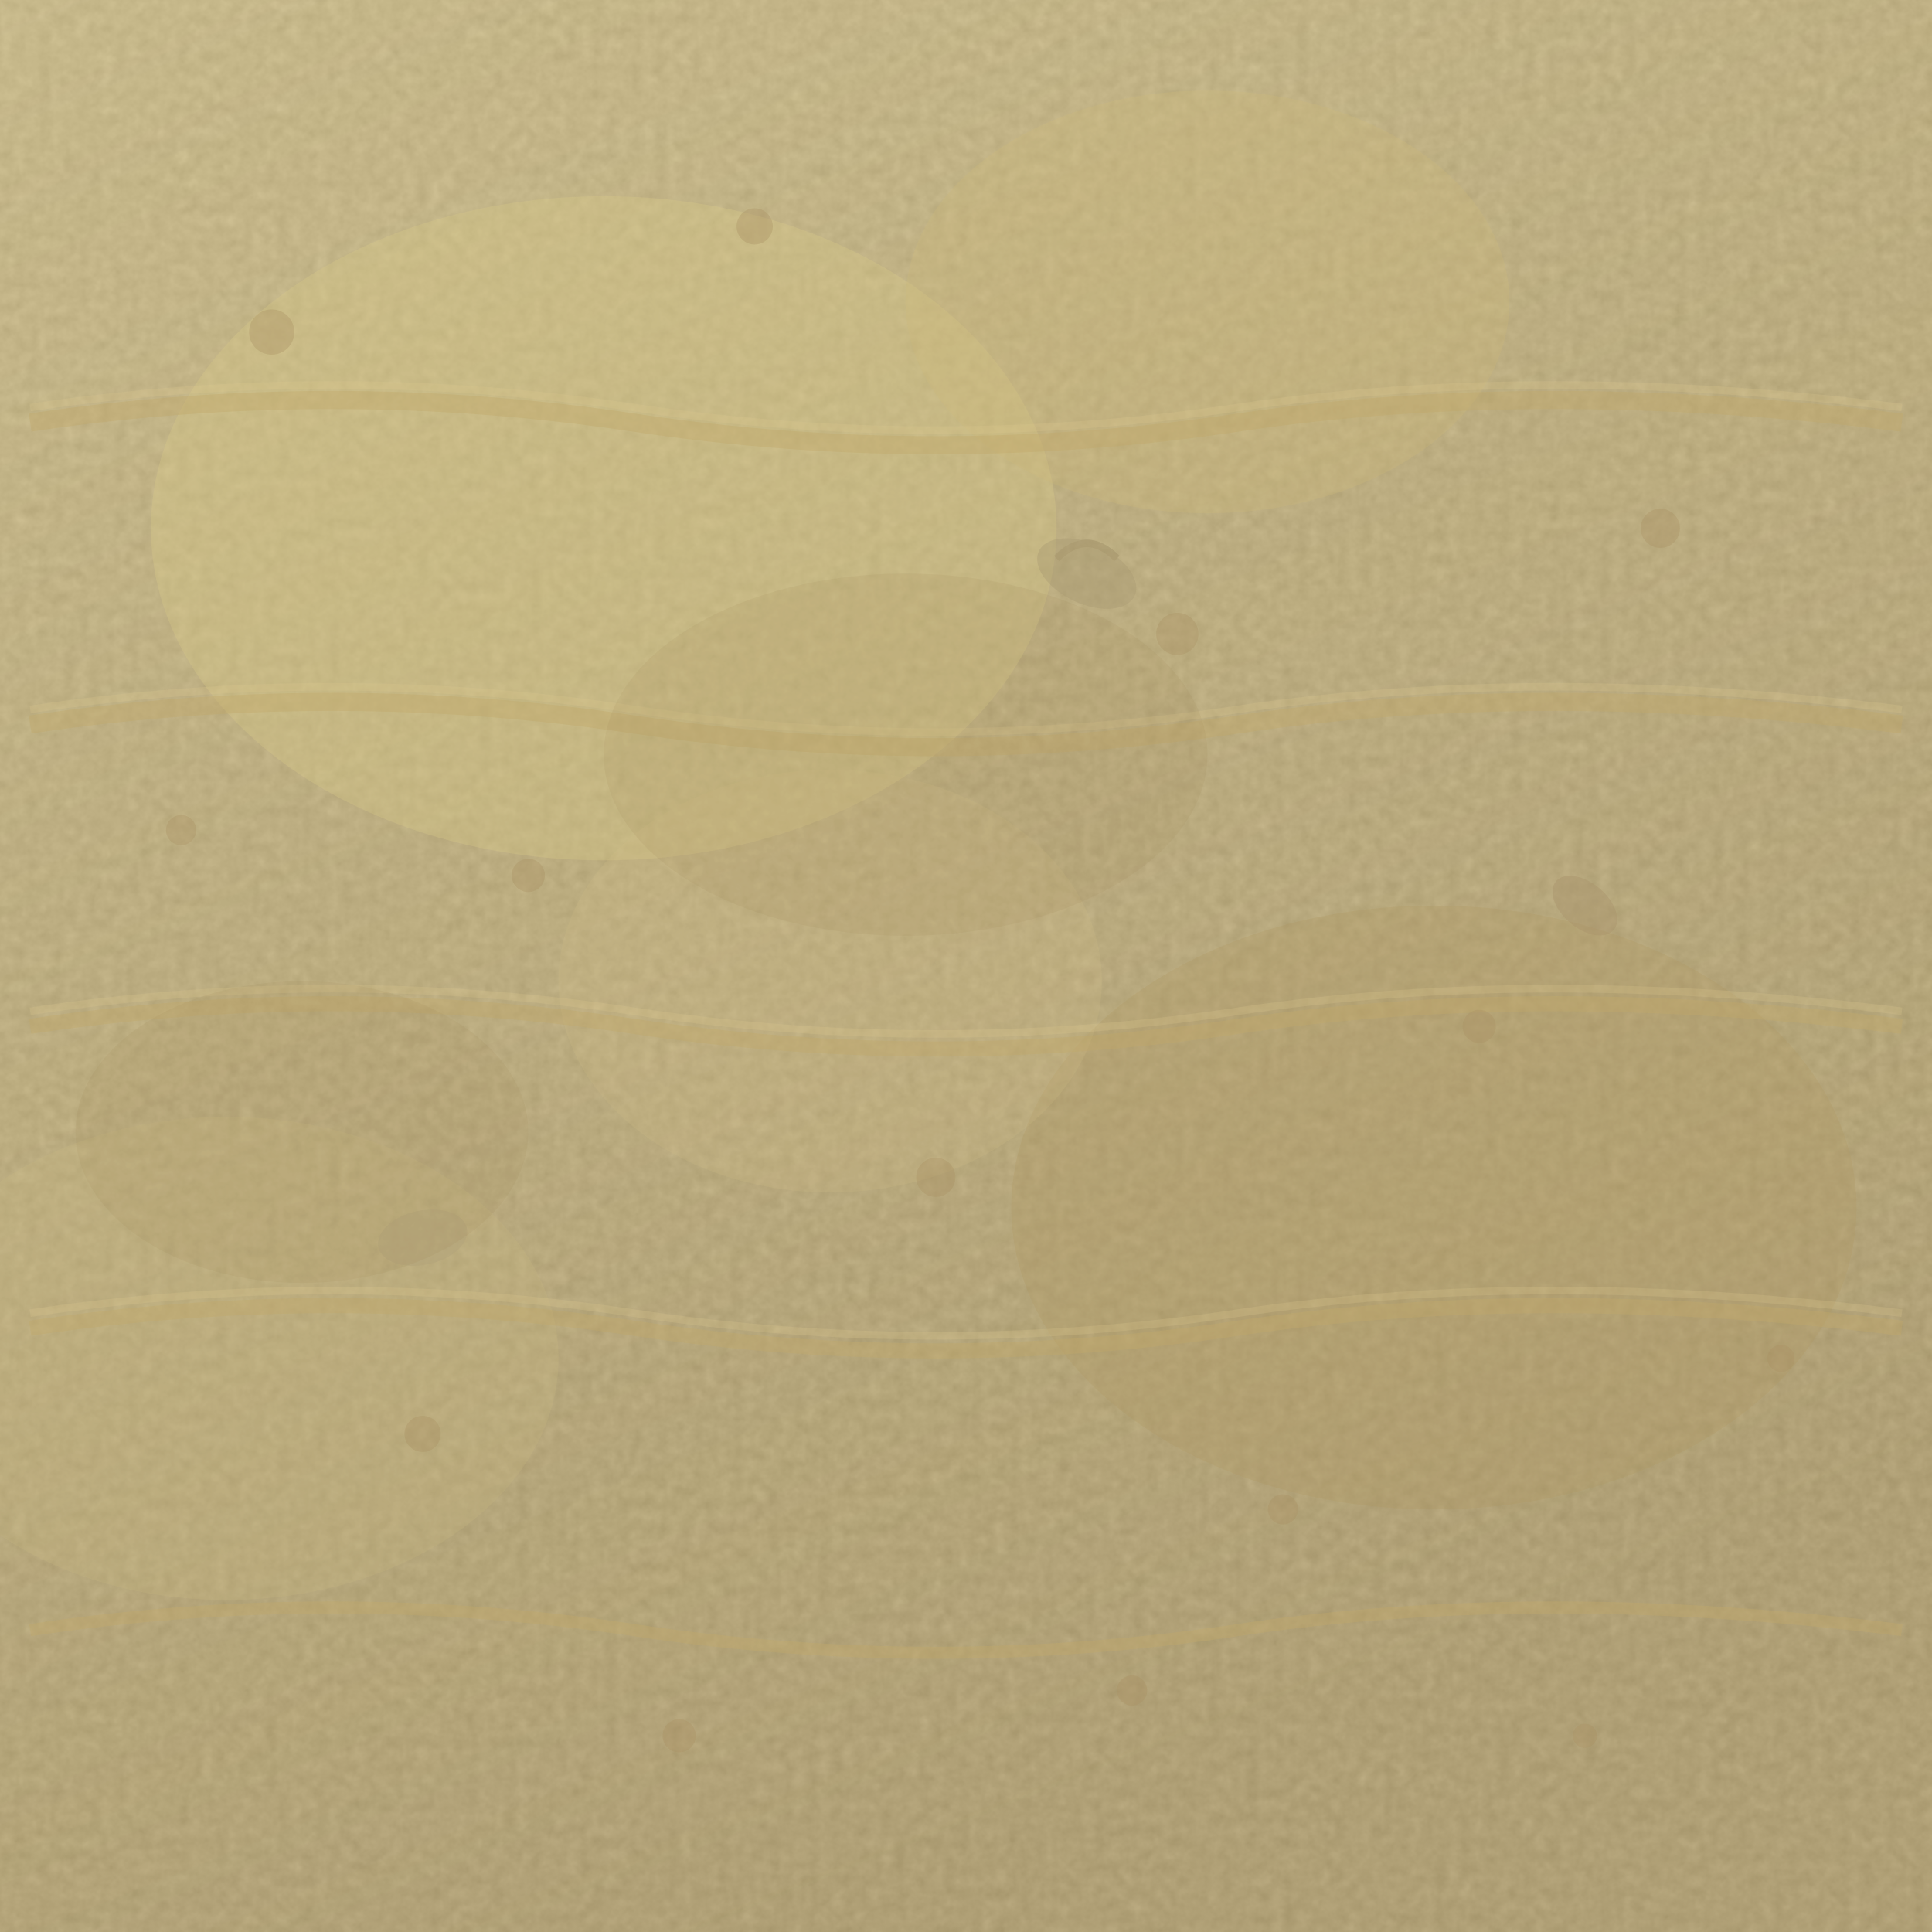
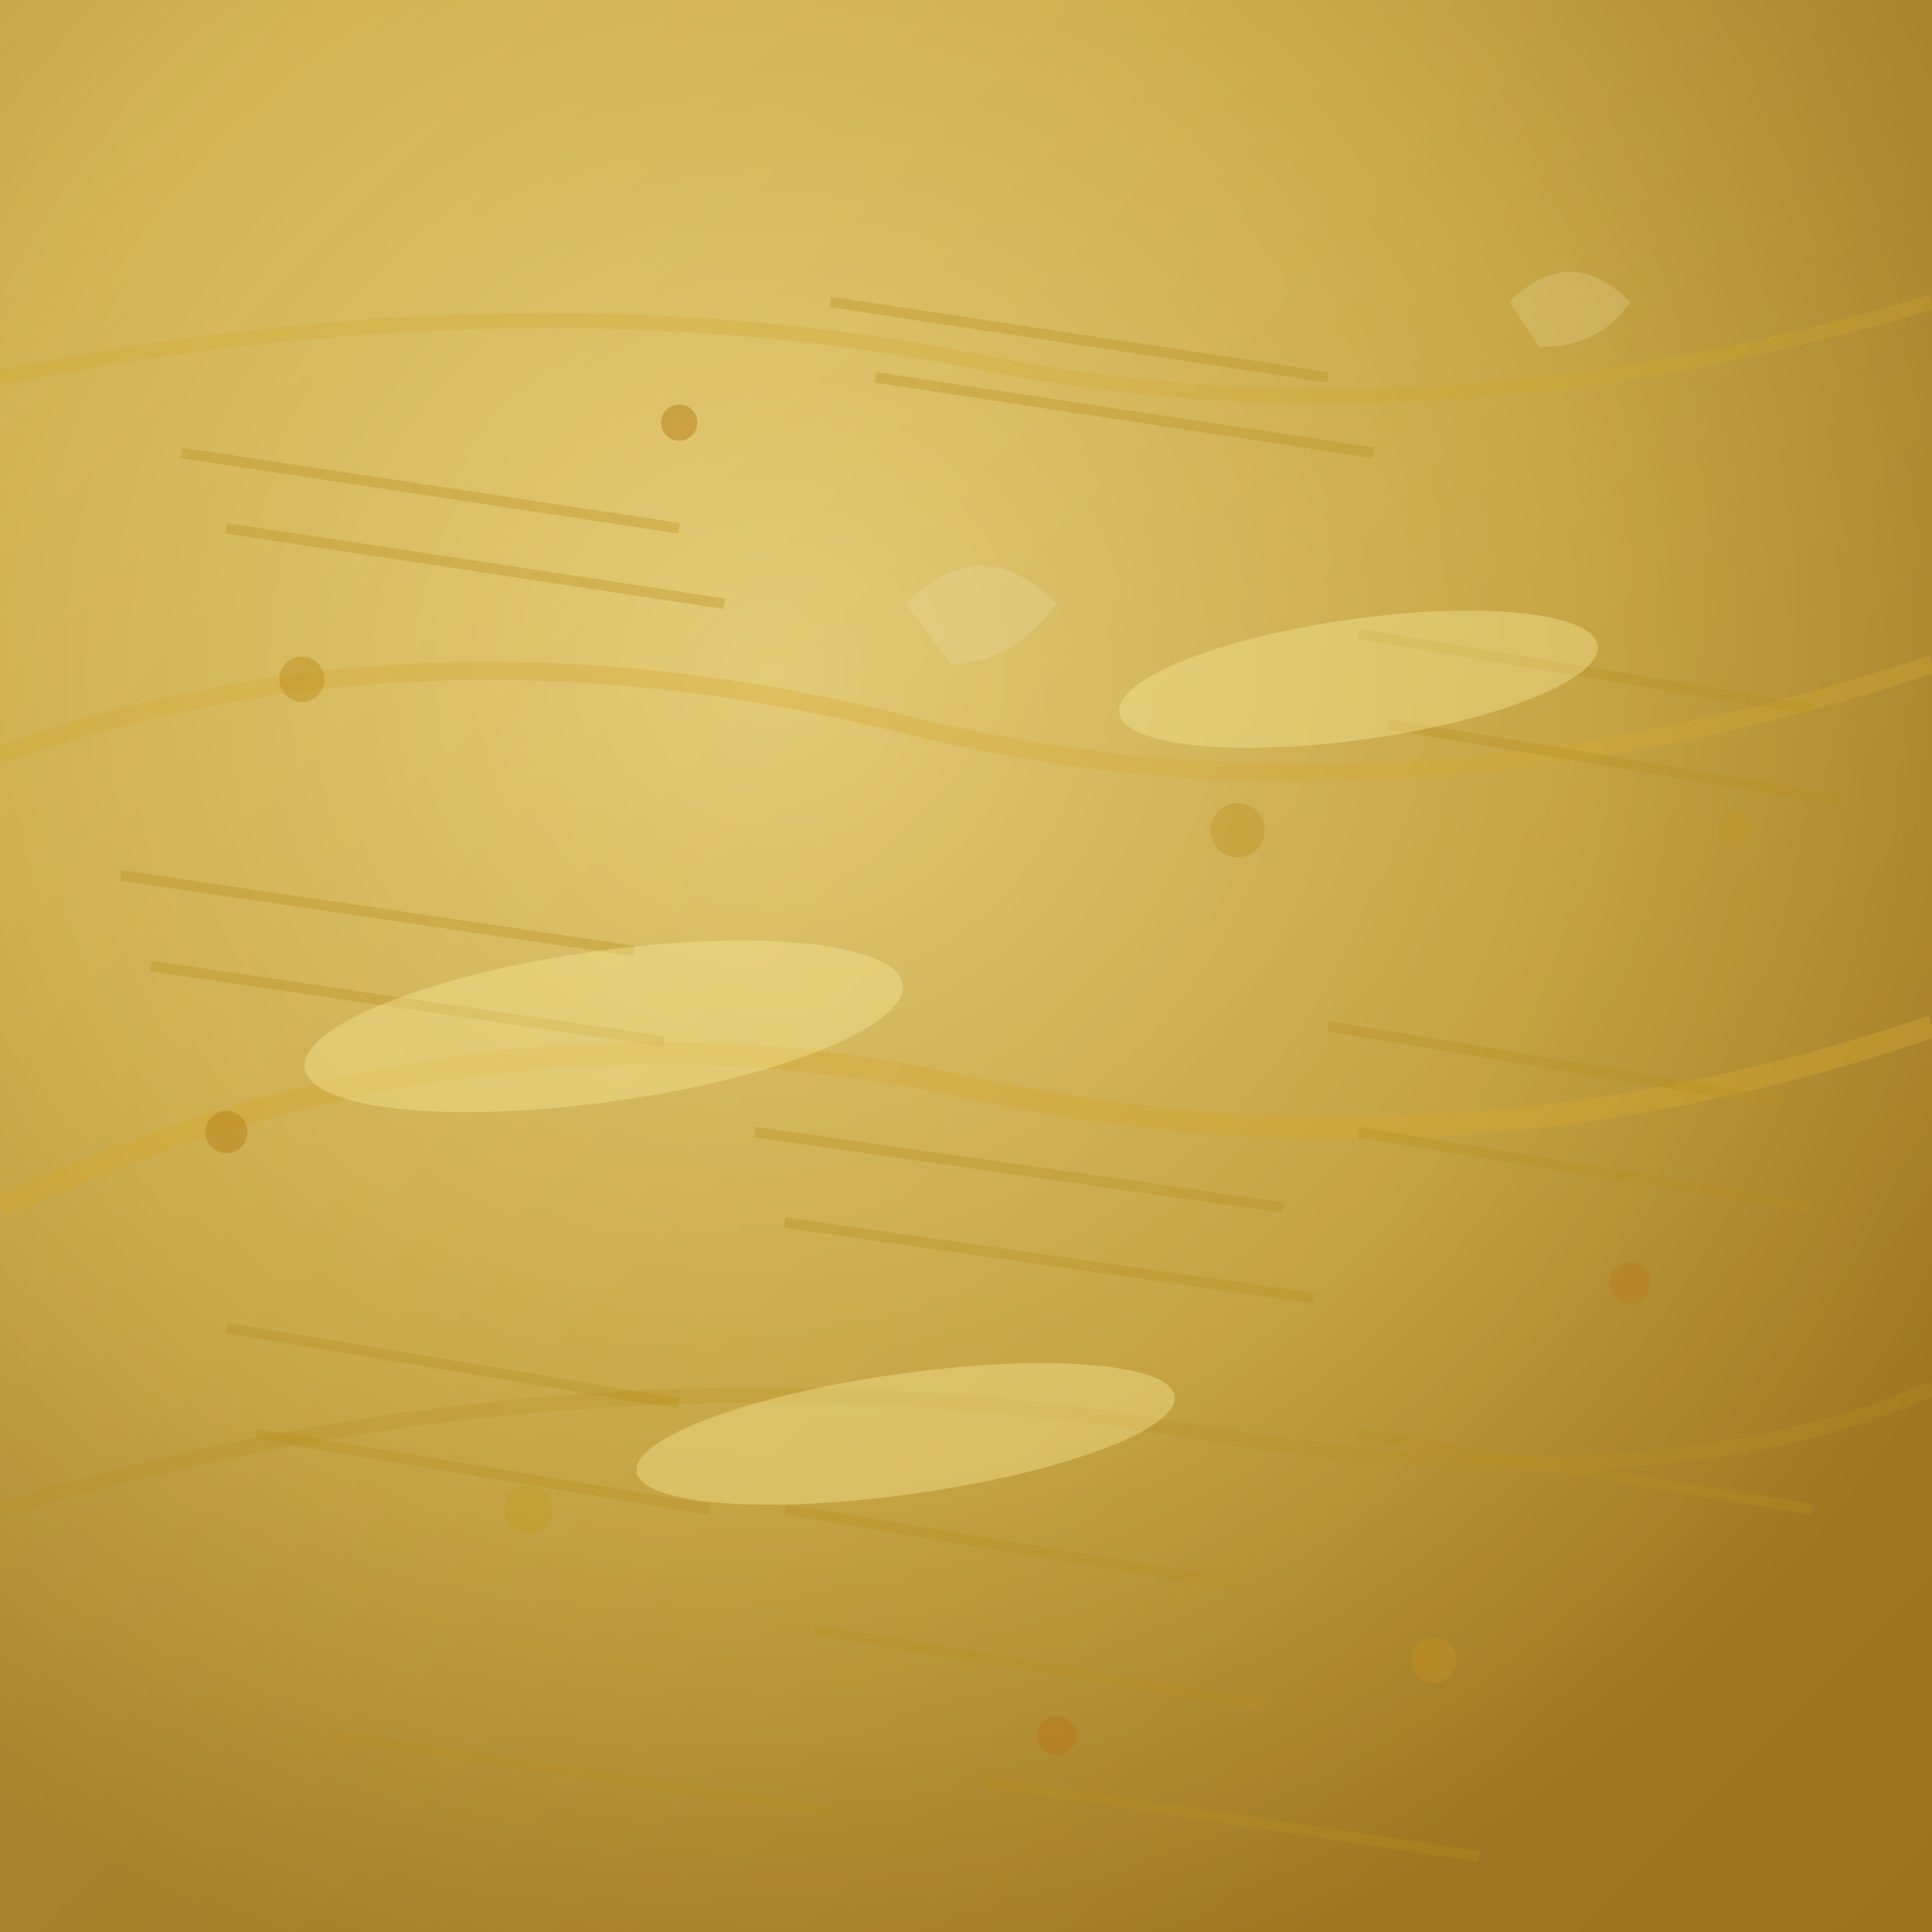
<svg xmlns="http://www.w3.org/2000/svg" width="128" height="128" viewBox="0 0 128 128">
  <defs>
-     <linearGradient id="sBase" x1="0" y1="0" x2="0.4" y2="1">
-       <stop offset="0%" stop-color="#d4c490" />
-       <stop offset="100%" stop-color="#baa878" />
+     <radialGradient id="sBase" cx="40%" cy="35%" r="70%">
+       <stop offset="0%" stop-color="#e8d078" />
+       <stop offset="60%" stop-color="#c8a840" />
+       <stop offset="100%" stop-color="#a07820" />
+     </radialGradient>
+     <linearGradient id="sSun" x1="0" y1="0" x2="1" y2="1">
+       <stop offset="0%" stop-color="#fff0b0" stop-opacity="0.2" />
+       <stop offset="100%" stop-color="#8a5810" stop-opacity="0.2" />
    </linearGradient>
-     <filter id="snoise" x="0" y="0" width="100%" height="100%">
-       <feTurbulence type="fractalNoise" baseFrequency="1.2" numOctaves="3" seed="3" />
-       <feColorMatrix type="saturate" values="0" />
-       <feBlend in="SourceGraphic" mode="soft-light" />
-     </filter>
  </defs>
  <rect width="128" height="128" fill="url(#sBase)" />
-   <rect width="128" height="128" filter="url(#snoise)" opacity="0.12" />
-   <ellipse cx="40" cy="35" rx="30" ry="22" fill="#d8c888" opacity="0.35" />
-   <ellipse cx="95" cy="80" rx="28" ry="20" fill="#b09860" opacity="0.3" />
-   <ellipse cx="15" cy="90" rx="22" ry="16" fill="#c8b880" opacity="0.25" />
-   <ellipse cx="80" cy="20" rx="20" ry="14" fill="#ccb878" opacity="0.3" />
-   <ellipse cx="55" cy="65" rx="18" ry="14" fill="#d0c085" opacity="0.2" />
-   <g opacity="0.4">
-     <path d="M2,28 Q22,25 42,28 Q62,31 82,28 Q102,25 126,28" stroke="#c0a868" stroke-width="1.2" fill="none" />
-     <path d="M2,27 Q22,24 42,27 Q62,30 82,27 Q102,24 126,27" stroke="#dcc890" stroke-width="0.5" fill="none" opacity="0.6" />
-     <path d="M2,48 Q22,45 42,48 Q62,51 82,48 Q102,45 126,48" stroke="#c0a868" stroke-width="1.2" fill="none" />
-     <path d="M2,47 Q22,44 42,47 Q62,50 82,47 Q102,44 126,47" stroke="#dcc890" stroke-width="0.5" fill="none" opacity="0.6" />
-     <path d="M2,68 Q22,65 42,68 Q62,71 82,68 Q102,65 126,68" stroke="#c0a868" stroke-width="1" fill="none" />
-     <path d="M2,67 Q22,64 42,67 Q62,70 82,67 Q102,64 126,67" stroke="#dcc890" stroke-width="0.5" fill="none" opacity="0.6" />
-     <path d="M2,88 Q22,85 42,88 Q62,91 82,88 Q102,85 126,88" stroke="#c0a868" stroke-width="1" fill="none" />
-     <path d="M2,87 Q22,84 42,87 Q62,90 82,87 Q102,84 126,87" stroke="#dcc890" stroke-width="0.5" fill="none" opacity="0.6" />
-     <path d="M2,108 Q22,105 42,108 Q62,111 82,108 Q102,105 126,108" stroke="#c0a868" stroke-width="0.8" fill="none" />
+   <rect width="128" height="128" fill="url(#sSun)" />
+   <path d="M0,80 Q32,65 64,72 Q96,79 128,68" stroke="#d4a830" stroke-width="1.5" fill="none" opacity="0.4" />
+   <path d="M0,50 Q28,40 60,48 Q92,56 128,44" stroke="#d4a830" stroke-width="1.2" fill="none" opacity="0.35" />
+   <path d="M0,100 Q40,88 80,95 Q110,100 128,92" stroke="#b89020" stroke-width="1" fill="none" opacity="0.3" />
+   <path d="M0,25 Q35,18 65,24 Q95,30 128,20" stroke="#d0a828" stroke-width="1" fill="none" opacity="0.3" />
+   <g stroke="#b8901c" stroke-width="0.7" fill="none" opacity="0.35">
+     <line x1="12" y1="30" x2="45" y2="35" />
+     <line x1="15" y1="35" x2="48" y2="40" />
+     <line x1="55" y1="20" x2="88" y2="25" />
+     <line x1="58" y1="25" x2="91" y2="30" />
+     <line x1="90" y1="42" x2="120" y2="47" />
+     <line x1="92" y1="48" x2="122" y2="53" />
+     <line x1="8" y1="58" x2="42" y2="63" />
+     <line x1="10" y1="64" x2="44" y2="69" />
+     <line x1="50" y1="75" x2="85" y2="80" />
+     <line x1="52" y1="81" x2="87" y2="86" />
+     <line x1="88" y1="68" x2="118" y2="73" />
+     <line x1="90" y1="75" x2="120" y2="80" />
+     <line x1="15" y1="88" x2="45" y2="93" />
+     <line x1="17" y1="95" x2="47" y2="100" />
+     <line x1="52" y1="100" x2="82" y2="105" />
+     <line x1="54" y1="108" x2="84" y2="113" />
+     <line x1="90" y1="95" x2="120" y2="100" />
+     <line x1="22" y1="115" x2="55" y2="120" />
+     <line x1="65" y1="118" x2="98" y2="123" />
  </g>
-   <g fill="#a89060" opacity="0.35">
-     <circle cx="18" cy="22" r="1.5" />
-     <circle cx="50" cy="15" r="1.2" />
-     <circle cx="78" cy="42" r="1.4" />
-     <circle cx="35" cy="58" r="1.1" />
-     <circle cx="110" cy="35" r="1.3" />
-     <circle cx="12" cy="55" r="1" />
-     <circle cx="62" cy="78" r="1.3" />
-     <circle cx="98" cy="68" r="1.1" />
-     <circle cx="28" cy="95" r="1.2" />
-     <circle cx="85" cy="100" r="1" />
-     <circle cx="118" cy="90" r="0.9" />
-     <circle cx="45" cy="115" r="1.1" />
-     <circle cx="75" cy="112" r="1" />
-     <circle cx="105" cy="115" r="0.8" />
+   <g fill="#f8e898" opacity="0.4">
+     <ellipse cx="40" cy="68" rx="20" ry="5" transform="rotate(-8,40,68)" />
+     <ellipse cx="90" cy="45" rx="16" ry="4" transform="rotate(-8,90,45)" />
+     <ellipse cx="60" cy="95" rx="18" ry="4" transform="rotate(-8,60,95)" />
  </g>
-   <g opacity="0.4">
-     <ellipse cx="72" cy="38" rx="3.5" ry="2" fill="#a89870" transform="rotate(25,72,38)" />
-     <path d="M70,37 Q72,35 74,37" stroke="#988860" stroke-width="0.5" fill="none" />
-     <ellipse cx="28" cy="82" rx="3" ry="1.8" fill="#b0a078" transform="rotate(-12,28,82)" />
-     <ellipse cx="105" cy="60" rx="2.5" ry="1.5" fill="#a89068" transform="rotate(40,105,60)" />
-   </g>
-   <g fill="#988050" opacity="0.12">
-     <ellipse cx="60" cy="50" rx="20" ry="12" />
-     <ellipse cx="20" cy="75" rx="15" ry="10" />
+   <g opacity="0.5">
+     <circle cx="20" cy="45" r="1.5" fill="#c09020" />
+     <circle cx="45" cy="28" r="1.2" fill="#b88018" />
+     <circle cx="82" cy="55" r="1.8" fill="#c09828" />
+     <circle cx="108" cy="85" r="1.4" fill="#b88020" />
+     <circle cx="35" cy="100" r="1.6" fill="#c0a028" />
+     <circle cx="70" cy="115" r="1.3" fill="#b87818" />
+     <circle cx="95" cy="110" r="1.5" fill="#c09020" />
+     <circle cx="15" cy="75" r="1.4" fill="#b88018" />
+     <circle cx="115" cy="55" r="1.2" fill="#c09528" />
+     <path d="M60,40 Q65,35 70,40 Q67,44 63,44 Z" fill="#e8d898" opacity="0.7" />
+     <path d="M100,20 Q104,16 108,20 Q106,23 102,23 Z" fill="#e8d898" opacity="0.6" />
  </g>
</svg>
